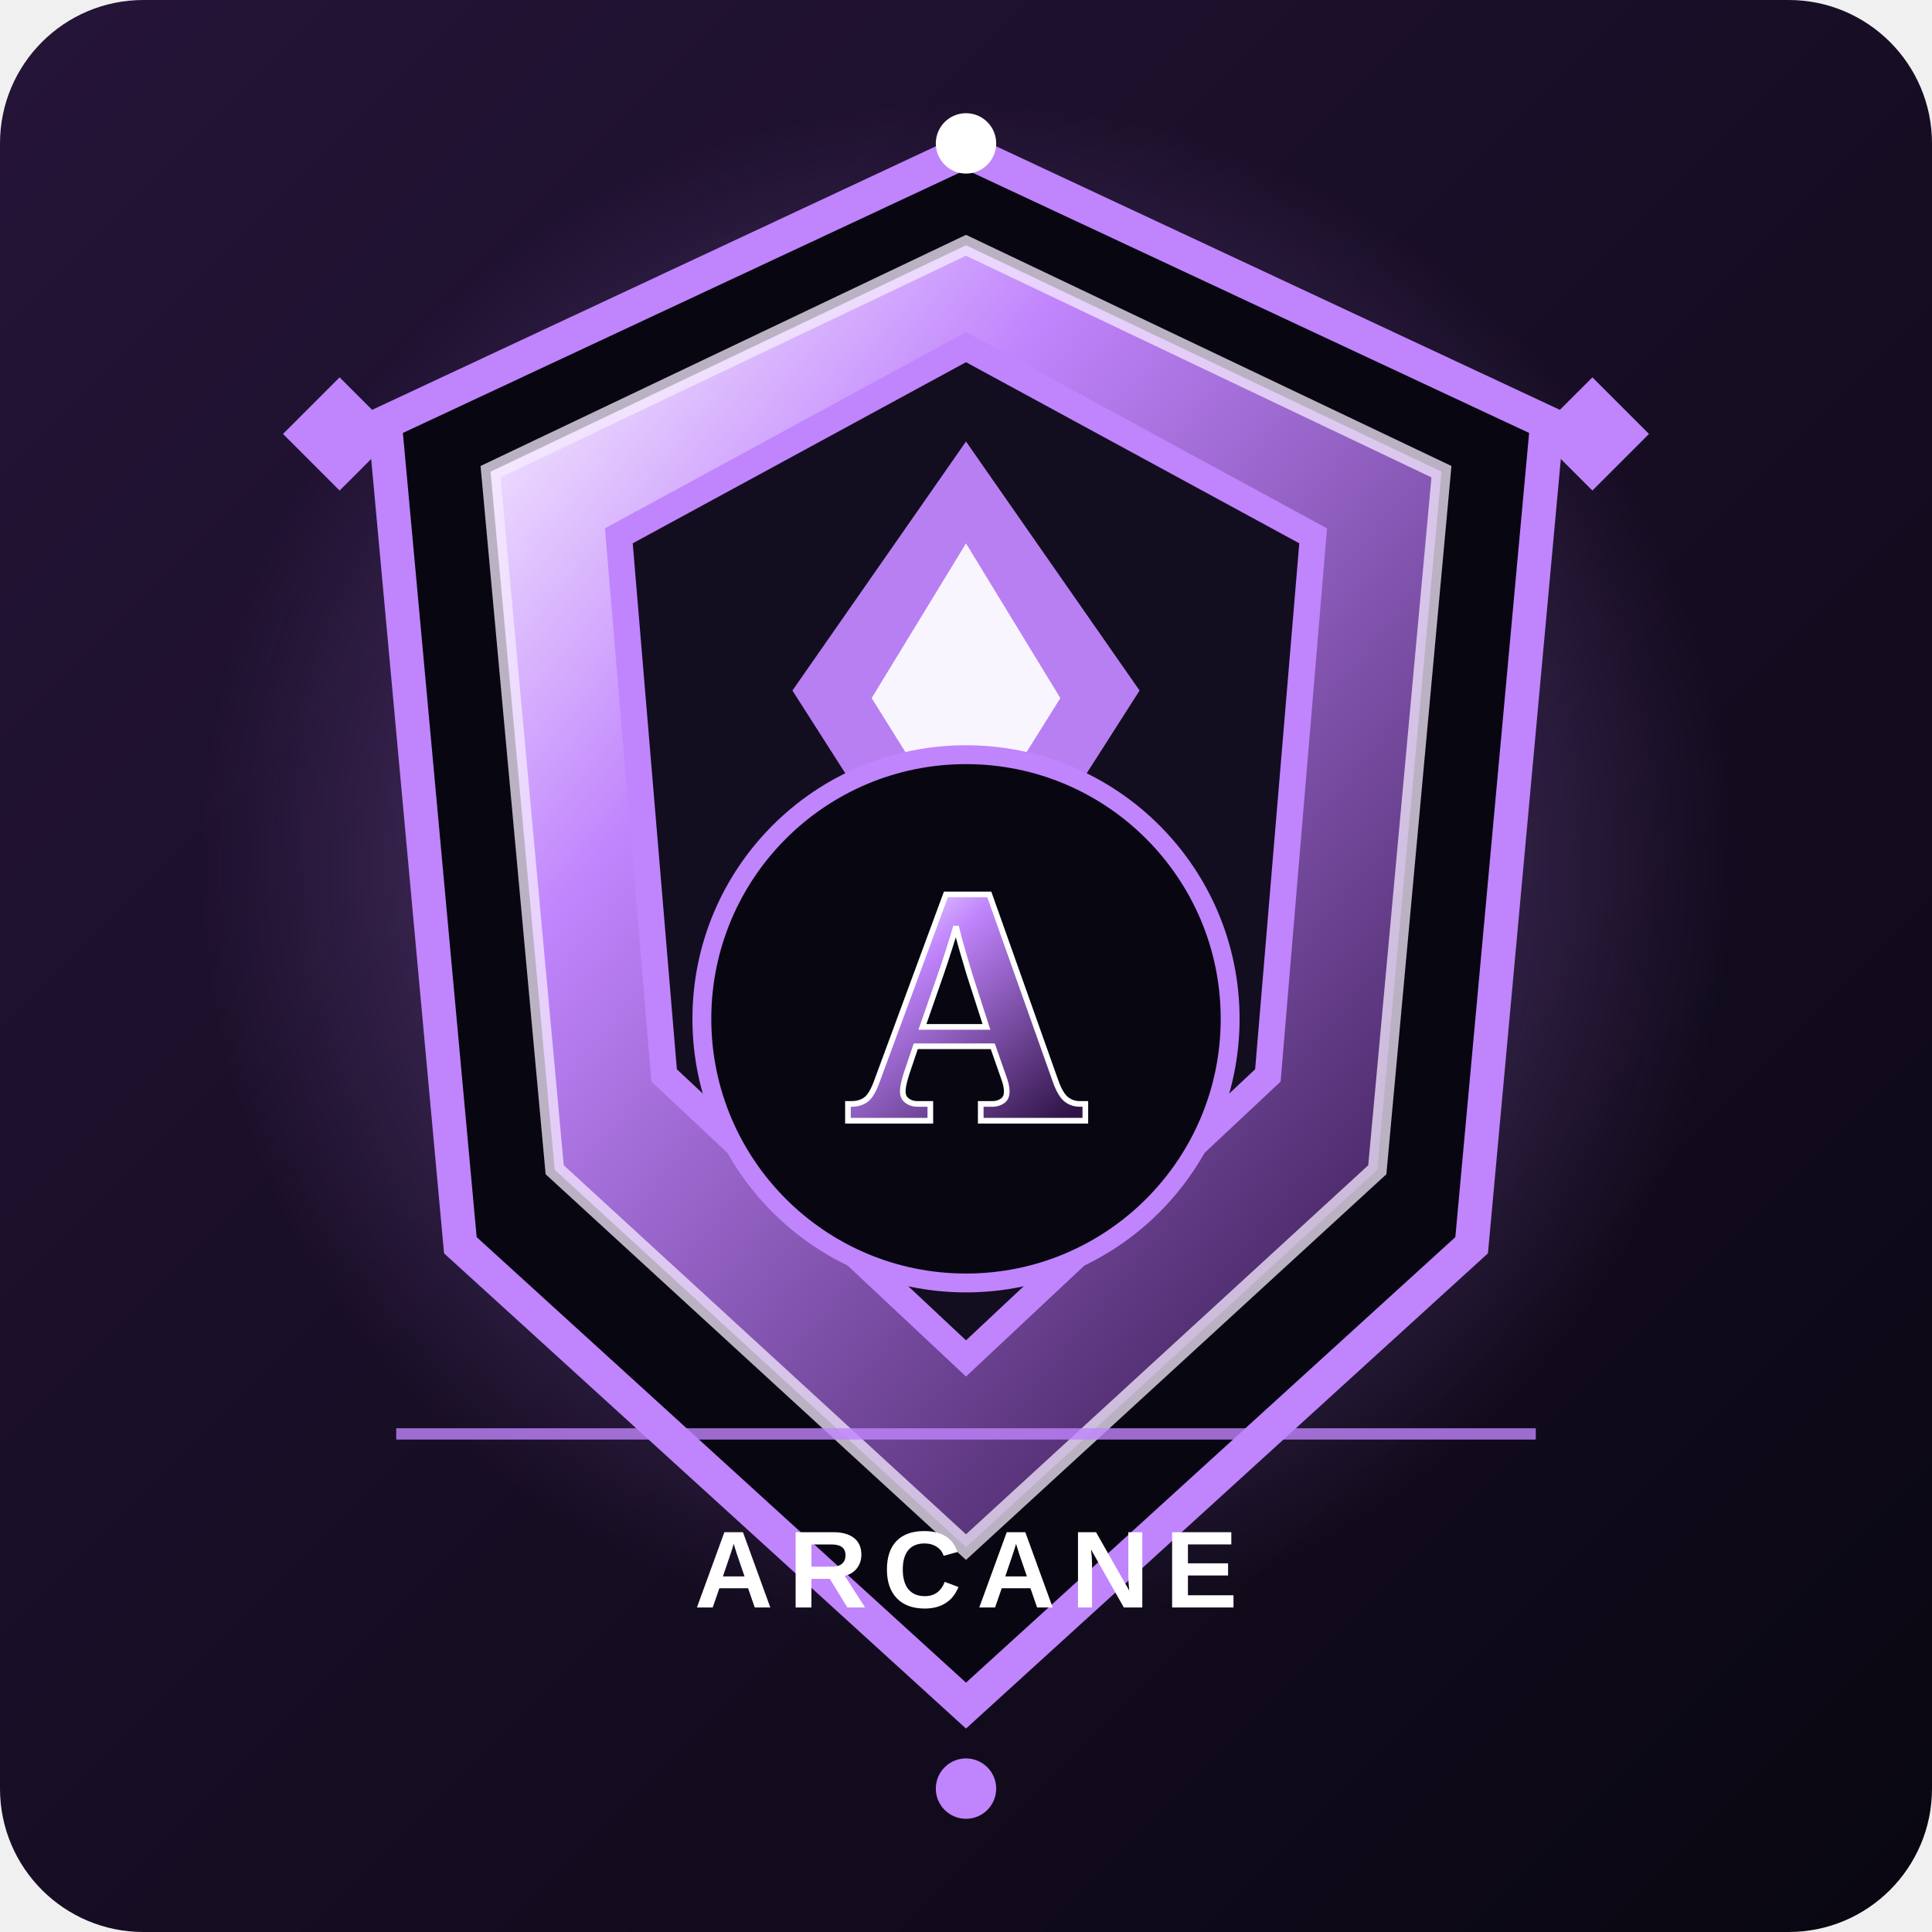
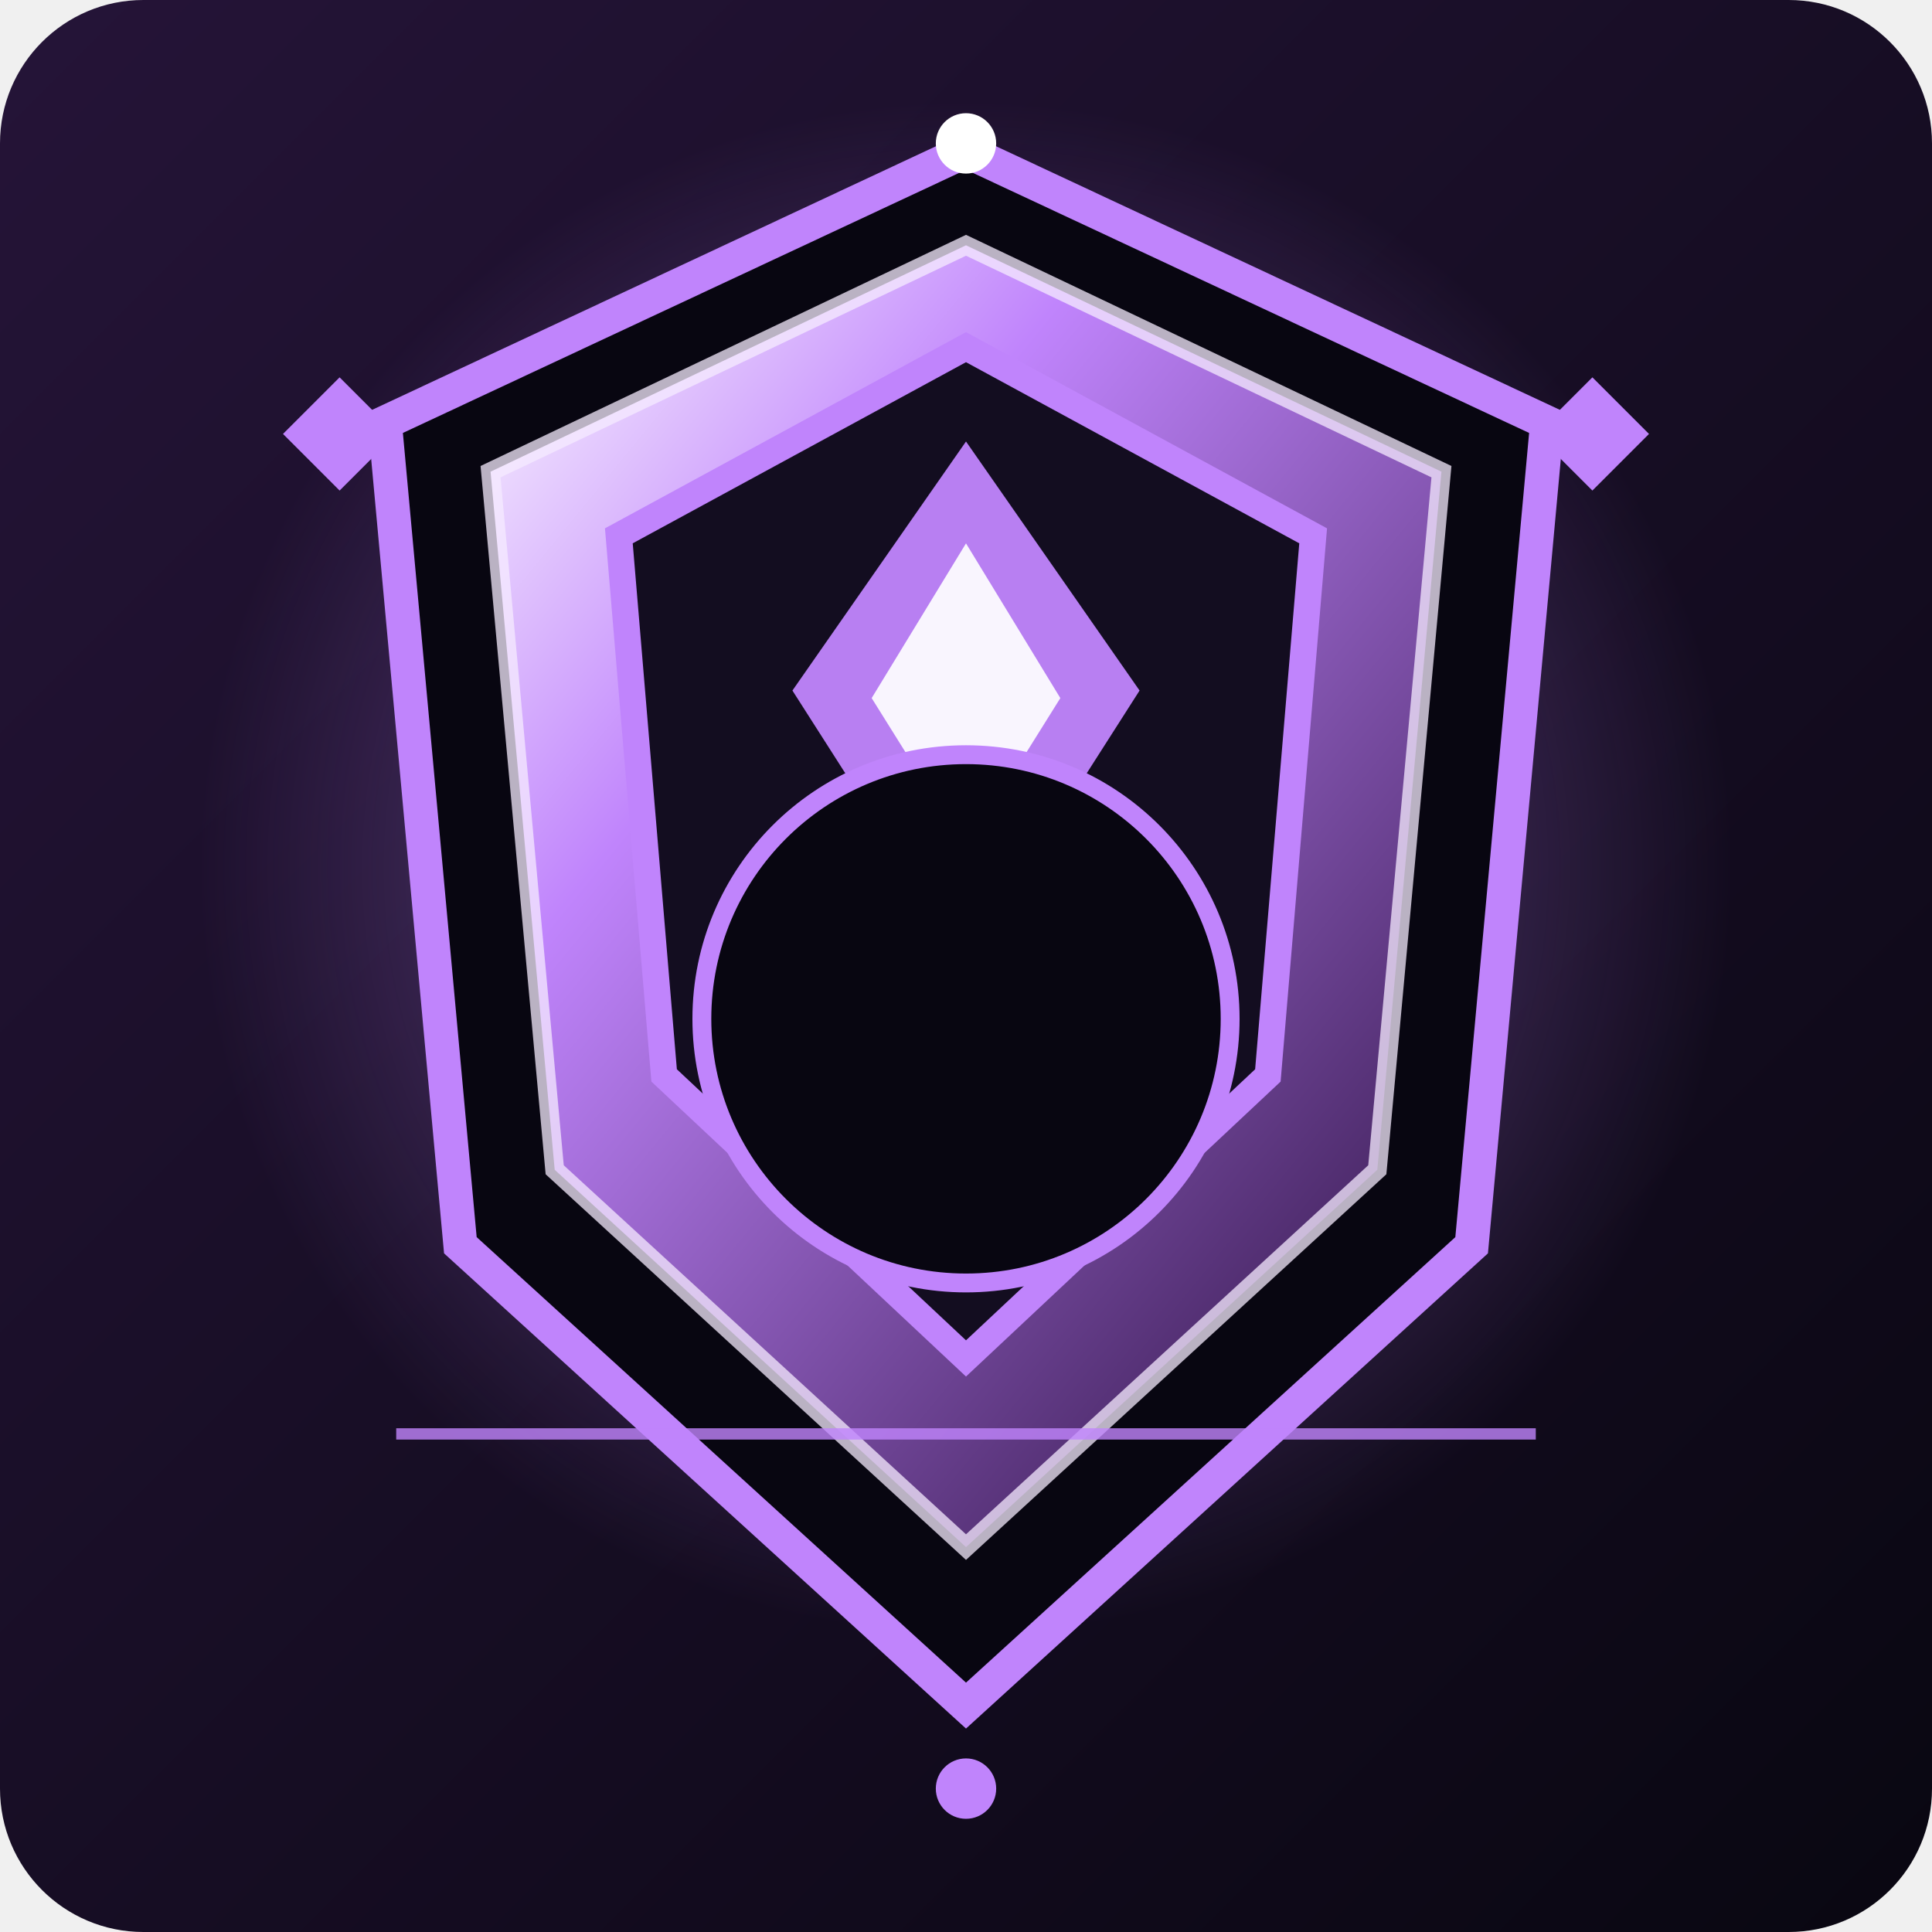
<svg xmlns="http://www.w3.org/2000/svg" viewBox="0 0 512 512" role="img" aria-label="ARCANE rank emblem">
  <defs>
    <linearGradient id="bg" x1="0" y1="0" x2="1" y2="1">
      <stop stop-color="#251438" />
      <stop offset="1" stop-color="#090711" />
    </linearGradient>
    <linearGradient id="metal" x1="0" y1="0" x2="0.9" y2="1">
      <stop stop-color="#fff" />
      <stop offset=".32" stop-color="#c084fc" />
      <stop offset="1" stop-color="#301447" />
    </linearGradient>
    <radialGradient id="glow">
      <stop stop-color="#c084fc" stop-opacity=".55" />
      <stop offset="1" stop-color="#c084fc" stop-opacity="0" />
    </radialGradient>
    <filter id="shadow">
      <feGaussianBlur stdDeviation="9" />
    </filter>
  </defs>
  <rect width="512" height="512" rx="38" fill="url(#bg)" />
  <circle cx="256" cy="230" r="205" fill="url(#glow)" />
  <path d="M256 40 410 112 390 330 256 452 122 330 102 112Z" fill="#080611" stroke="#c084fc" stroke-width="9" />
  <path d="M256 65 382 125 365 310 256 410 147 310 130 125Z" fill="url(#metal)" stroke="#f5eaff" stroke-opacity=".75" stroke-width="5" />
  <path d="M256 92 348 142 336 285 256 360 176 285 164 142Z" fill="#130d20" stroke="#c084fc" stroke-width="7" />
  <path d="M256 117 302 183 256 255 210 183Z" fill="#c084fc" opacity=".95" />
  <path d="M256 144 281 185 256 225 231 185Z" fill="#fff" opacity=".92" />
  <circle cx="256" cy="270" r="70" fill="#080611" stroke="#c084fc" stroke-width="5" />
-   <text x="256" y="297" text-anchor="middle" font-family="Georgia,serif" font-size="84" font-weight="900" fill="url(#metal)" stroke="#fff" stroke-width="1.5">A</text>
  <path d="M105 380H407" stroke="#c084fc" stroke-width="3" opacity=".8" />
-   <text x="256" y="426" text-anchor="middle" font-family="Arial,sans-serif" font-size="29" font-weight="900" letter-spacing="4" fill="#fff">ARCANE</text>
  <path d="m90 100 15 15-15 15-15-15Zm332 0 15 15-15 15-15-15Z" fill="#c084fc" />
  <circle cx="256" cy="38" r="8" fill="#fff" />
  <circle cx="256" cy="474" r="8" fill="#c084fc" />
</svg>
